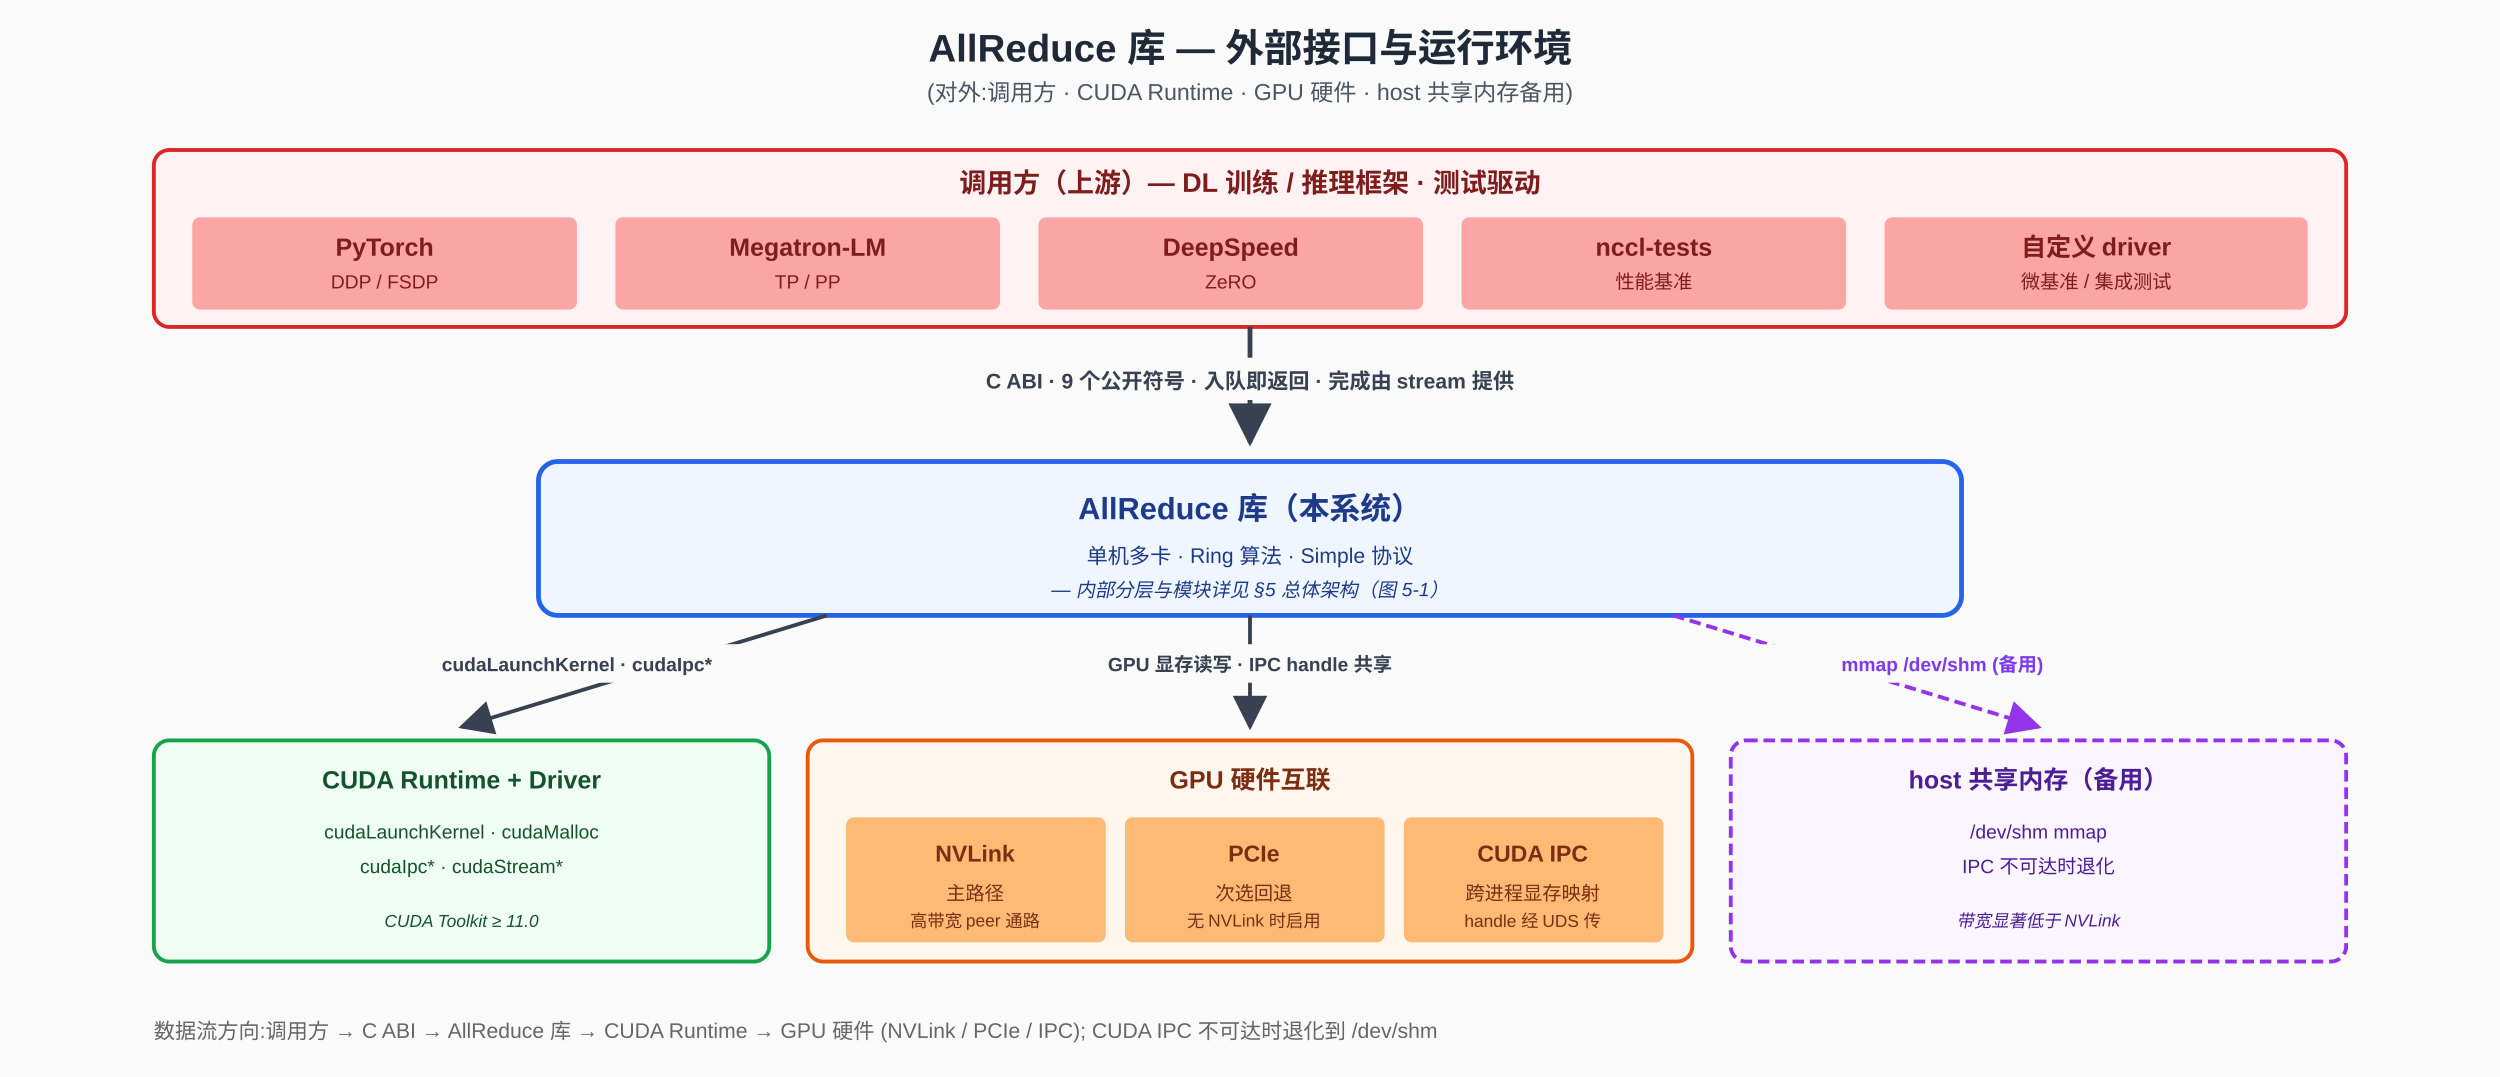
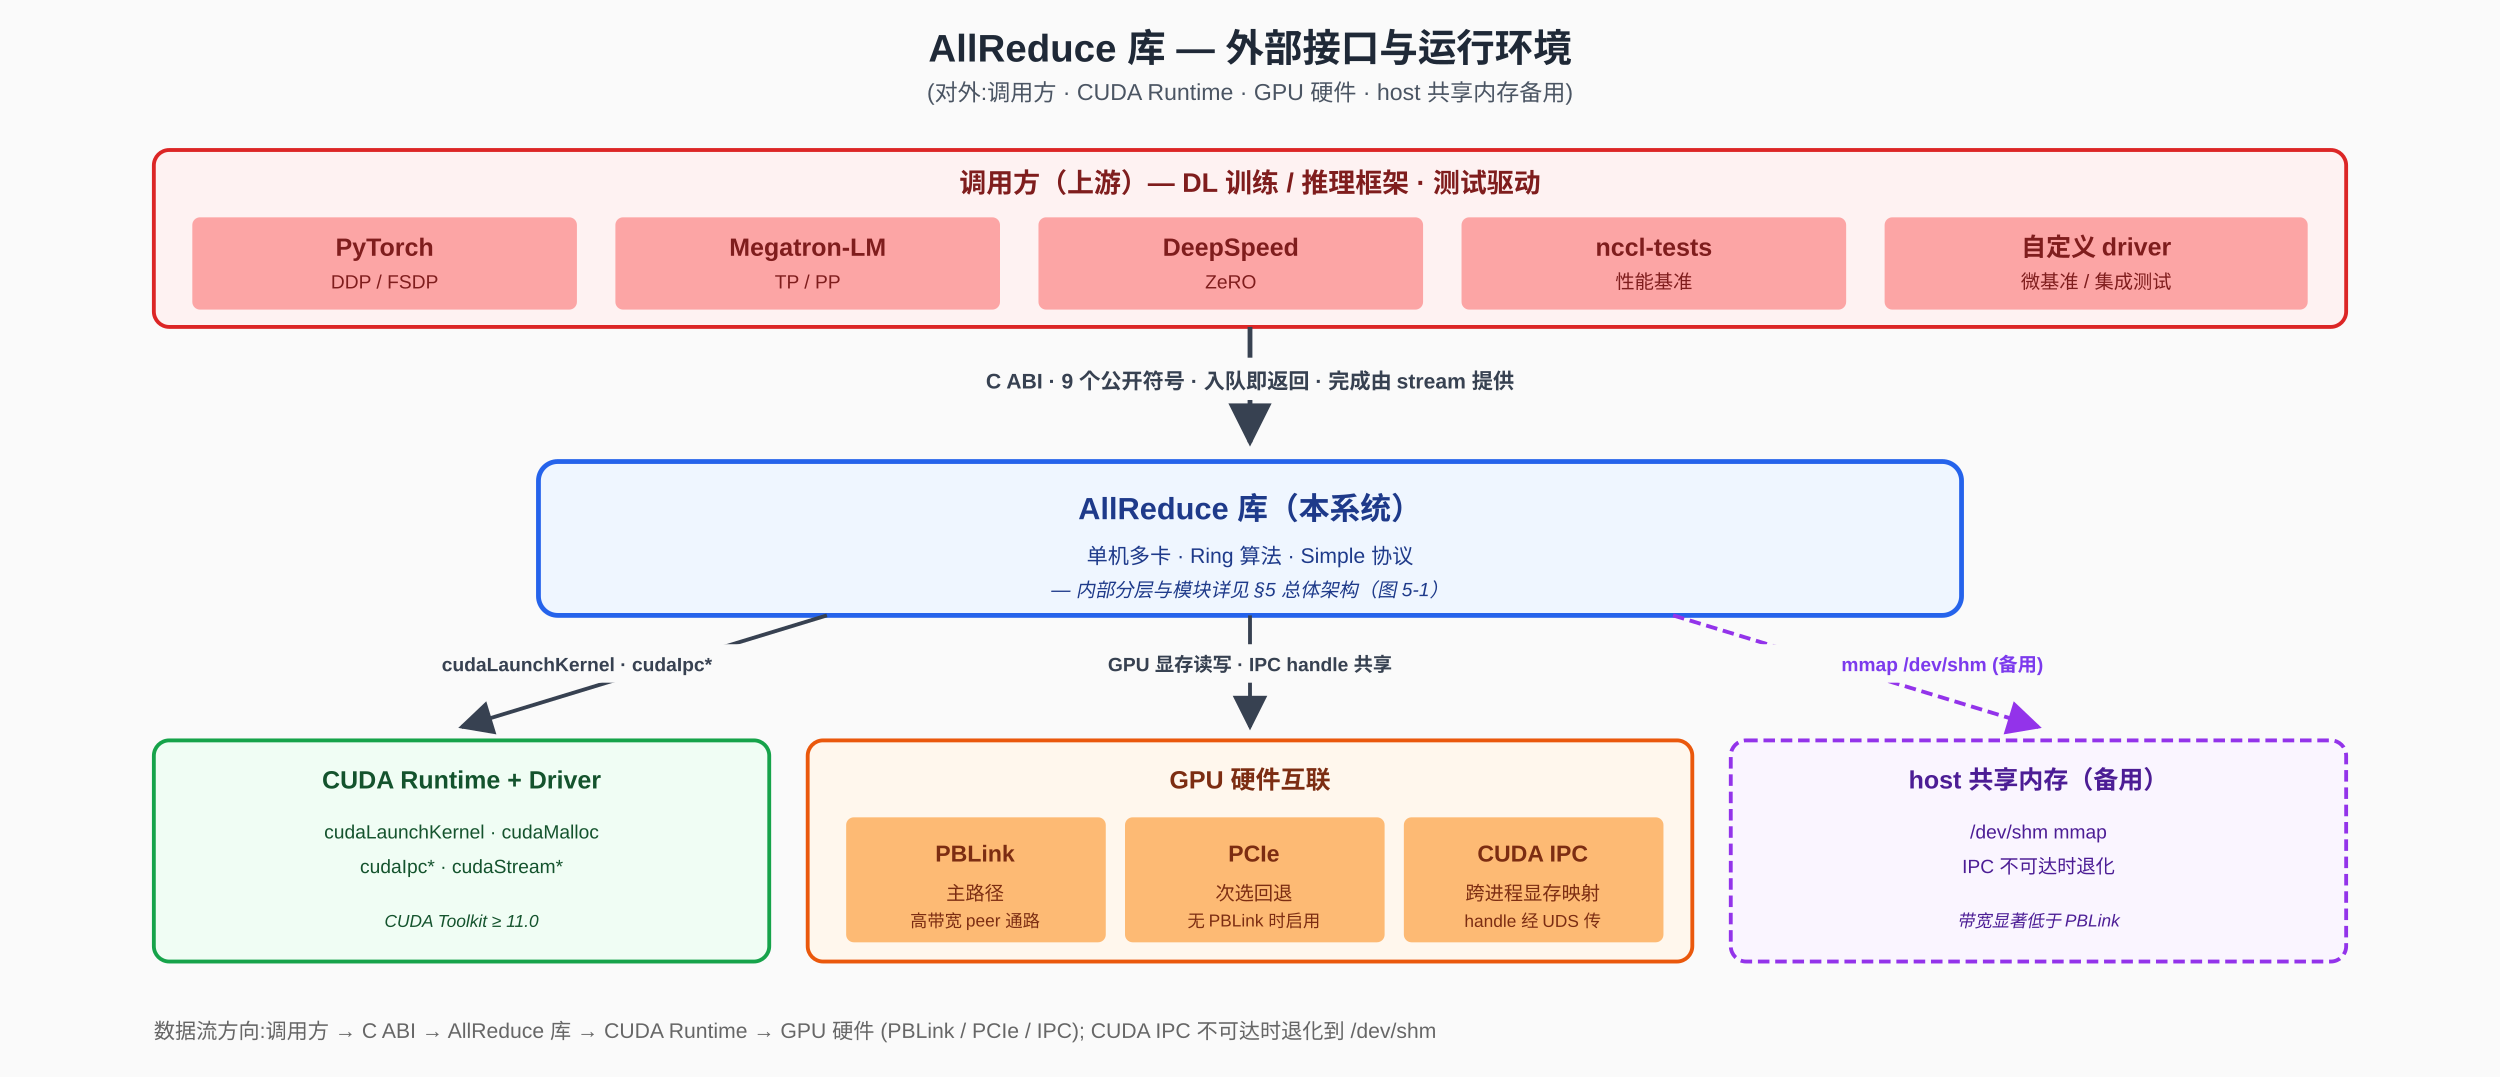
<svg xmlns="http://www.w3.org/2000/svg" viewBox="0 0 1300 560" font-family="-apple-system, BlinkMacSystemFont, 'PingFang SC', 'Microsoft YaHei', 'Helvetica Neue', Arial, sans-serif">
  <rect width="1300" height="560" fill="#fafafa" />
  <defs>
    <marker id="arrow-solid" viewBox="0 0 10 10" refX="9" refY="5" markerWidth="9" markerHeight="9" orient="auto">
      <path d="M0,0 L10,5 L0,10 Z" fill="#374151" />
    </marker>
    <marker id="arrow-fallback" viewBox="0 0 10 10" refX="9" refY="5" markerWidth="9" markerHeight="9" orient="auto">
      <path d="M0,0 L10,5 L0,10 Z" fill="#9333ea" />
    </marker>
  </defs>
  <text x="650" y="32" text-anchor="middle" font-size="20" font-weight="bold" fill="#1f2937">AllReduce 库 — 外部接口与运行环境</text>
  <text x="650" y="52" text-anchor="middle" font-size="12" fill="#4b5563">(对外:调用方 · CUDA Runtime · GPU 硬件 · host 共享内存备用)</text>
  <g>
    <rect x="80" y="78" width="1140" height="92" fill="#fef2f2" stroke="#dc2626" stroke-width="2" rx="8" />
    <text x="650" y="100" text-anchor="middle" font-size="14" font-weight="bold" fill="#7f1d1d">调用方（上游）— DL 训练 / 推理框架 · 测试驱动</text>
    <rect x="100" y="113" width="200" height="48" fill="#fca5a5" rx="4" />
    <text x="200" y="133" text-anchor="middle" font-size="13" font-weight="bold" fill="#7f1d1d">PyTorch</text>
    <text x="200" y="150" text-anchor="middle" font-size="10" fill="#7f1d1d">DDP / FSDP</text>
    <rect x="320" y="113" width="200" height="48" fill="#fca5a5" rx="4" />
    <text x="420" y="133" text-anchor="middle" font-size="13" font-weight="bold" fill="#7f1d1d">Megatron-LM</text>
    <text x="420" y="150" text-anchor="middle" font-size="10" fill="#7f1d1d">TP / PP</text>
    <rect x="540" y="113" width="200" height="48" fill="#fca5a5" rx="4" />
    <text x="640" y="133" text-anchor="middle" font-size="13" font-weight="bold" fill="#7f1d1d">DeepSpeed</text>
    <text x="640" y="150" text-anchor="middle" font-size="10" fill="#7f1d1d">ZeRO</text>
    <rect x="760" y="113" width="200" height="48" fill="#fca5a5" rx="4" />
    <text x="860" y="133" text-anchor="middle" font-size="13" font-weight="bold" fill="#7f1d1d">nccl-tests</text>
    <text x="860" y="150" text-anchor="middle" font-size="10" fill="#7f1d1d">性能基准</text>
    <rect x="980" y="113" width="220" height="48" fill="#fca5a5" rx="4" />
    <text x="1090" y="133" text-anchor="middle" font-size="13" font-weight="bold" fill="#7f1d1d">自定义 driver</text>
    <text x="1090" y="150" text-anchor="middle" font-size="10" fill="#7f1d1d">微基准 / 集成测试</text>
  </g>
  <line x1="650" y1="170" x2="650" y2="230" stroke="#374151" stroke-width="2.5" marker-end="url(#arrow-solid)" />
  <rect x="450" y="186" width="400" height="22" fill="#fafafa" />
  <text x="650" y="202" text-anchor="middle" font-size="11" font-weight="bold" fill="#374151">C ABI · 9 个公开符号 · 入队即返回 · 完成由 stream 提供</text>
  <g>
    <rect x="280" y="240" width="740" height="80" fill="#eff6ff" stroke="#2563eb" stroke-width="2.5" rx="10" />
    <text x="650" y="270" text-anchor="middle" font-size="16" font-weight="bold" fill="#1e3a8a">AllReduce 库（本系统）</text>
    <text x="650" y="293" text-anchor="middle" font-size="11" fill="#1e3a8a">单机多卡 · Ring 算法 · Simple 协议</text>
    <text x="650" y="310" text-anchor="middle" font-size="10" font-style="italic" fill="#1e3a8a">— 内部分层与模块详见 §5 总体架构（图 5-1）</text>
  </g>
  <line x1="430" y1="320" x2="240" y2="378" stroke="#374151" stroke-width="2" marker-end="url(#arrow-solid)" />
  <rect x="200" y="335" width="200" height="20" fill="#fafafa" />
  <text x="300" y="349" text-anchor="middle" font-size="10" font-weight="bold" fill="#374151">cudaLaunchKernel · cudaIpc*</text>
  <line x1="650" y1="320" x2="650" y2="378" stroke="#374151" stroke-width="2" marker-end="url(#arrow-solid)" />
  <rect x="535" y="335" width="230" height="20" fill="#fafafa" />
  <text x="650" y="349" text-anchor="middle" font-size="10" font-weight="bold" fill="#374151">GPU 显存读写 · IPC handle 共享</text>
  <line x1="870" y1="320" x2="1060" y2="378" stroke="#9333ea" stroke-width="2" stroke-dasharray="6 3" marker-end="url(#arrow-fallback)" />
  <rect x="900" y="335" width="220" height="20" fill="#fafafa" />
  <text x="1010" y="349" text-anchor="middle" font-size="10" font-weight="bold" fill="#7c3aed">mmap /dev/shm (备用)</text>
  <g>
    <rect x="80" y="385" width="320" height="115" fill="#f0fdf4" stroke="#16a34a" stroke-width="2" rx="8" />
    <text x="240" y="410" text-anchor="middle" font-size="13" font-weight="bold" fill="#14532d">CUDA Runtime + Driver</text>
    <text x="240" y="436" text-anchor="middle" font-size="10" fill="#14532d">cudaLaunchKernel · cudaMalloc</text>
    <text x="240" y="454" text-anchor="middle" font-size="10" fill="#14532d">cudaIpc* · cudaStream*</text>
    <text x="240" y="482" text-anchor="middle" font-size="9" font-style="italic" fill="#14532d">CUDA Toolkit ≥ 11.0</text>
  </g>
  <g>
    <rect x="420" y="385" width="460" height="115" fill="#fff7ed" stroke="#ea580c" stroke-width="2" rx="8" />
    <text x="650" y="410" text-anchor="middle" font-size="13" font-weight="bold" fill="#7c2d12">GPU 硬件互联</text>
    <rect x="440" y="425" width="135" height="65" fill="#fdba74" rx="4" />
-     <text x="507" y="448" text-anchor="middle" font-size="12" font-weight="bold" fill="#7c2d12">NVLink</text>
+     <text x="507" y="448" text-anchor="middle" font-size="12" font-weight="bold" fill="#7c2d12">PBLink</text>
    <text x="507" y="468" text-anchor="middle" font-size="10" fill="#7c2d12">主路径</text>
    <text x="507" y="482" text-anchor="middle" font-size="9" fill="#7c2d12">高带宽 peer 通路</text>
    <rect x="585" y="425" width="135" height="65" fill="#fdba74" rx="4" />
    <text x="652" y="448" text-anchor="middle" font-size="12" font-weight="bold" fill="#7c2d12">PCIe</text>
    <text x="652" y="468" text-anchor="middle" font-size="10" fill="#7c2d12">次选回退</text>
-     <text x="652" y="482" text-anchor="middle" font-size="9" fill="#7c2d12">无 NVLink 时启用</text>
+     <text x="652" y="482" text-anchor="middle" font-size="9" fill="#7c2d12">无 PBLink 时启用</text>
    <rect x="730" y="425" width="135" height="65" fill="#fdba74" rx="4" />
    <text x="797" y="448" text-anchor="middle" font-size="12" font-weight="bold" fill="#7c2d12">CUDA IPC</text>
    <text x="797" y="468" text-anchor="middle" font-size="10" fill="#7c2d12">跨进程显存映射</text>
    <text x="797" y="482" text-anchor="middle" font-size="9" fill="#7c2d12">handle 经 UDS 传</text>
  </g>
  <g>
    <rect x="900" y="385" width="320" height="115" fill="#faf5ff" stroke="#9333ea" stroke-width="2" stroke-dasharray="6 3" rx="8" />
    <text x="1060" y="410" text-anchor="middle" font-size="13" font-weight="bold" fill="#4c1d95">host 共享内存（备用）</text>
    <text x="1060" y="436" text-anchor="middle" font-size="10" fill="#4c1d95">/dev/shm mmap</text>
    <text x="1060" y="454" text-anchor="middle" font-size="10" fill="#4c1d95">IPC 不可达时退化</text>
-     <text x="1060" y="482" text-anchor="middle" font-size="9" font-style="italic" fill="#4c1d95">带宽显著低于 NVLink</text>
+     <text x="1060" y="482" text-anchor="middle" font-size="9" font-style="italic" fill="#4c1d95">带宽显著低于 PBLink</text>
  </g>
-   <text x="80" y="540" font-size="11" fill="#666">数据流方向:调用方 → C ABI → AllReduce 库 → CUDA Runtime → GPU 硬件 (NVLink / PCIe / IPC);  CUDA IPC 不可达时退化到 /dev/shm</text>
+   <text x="80" y="540" font-size="11" fill="#666">数据流方向:调用方 → C ABI → AllReduce 库 → CUDA Runtime → GPU 硬件 (PBLink / PCIe / IPC);  CUDA IPC 不可达时退化到 /dev/shm</text>
</svg>
